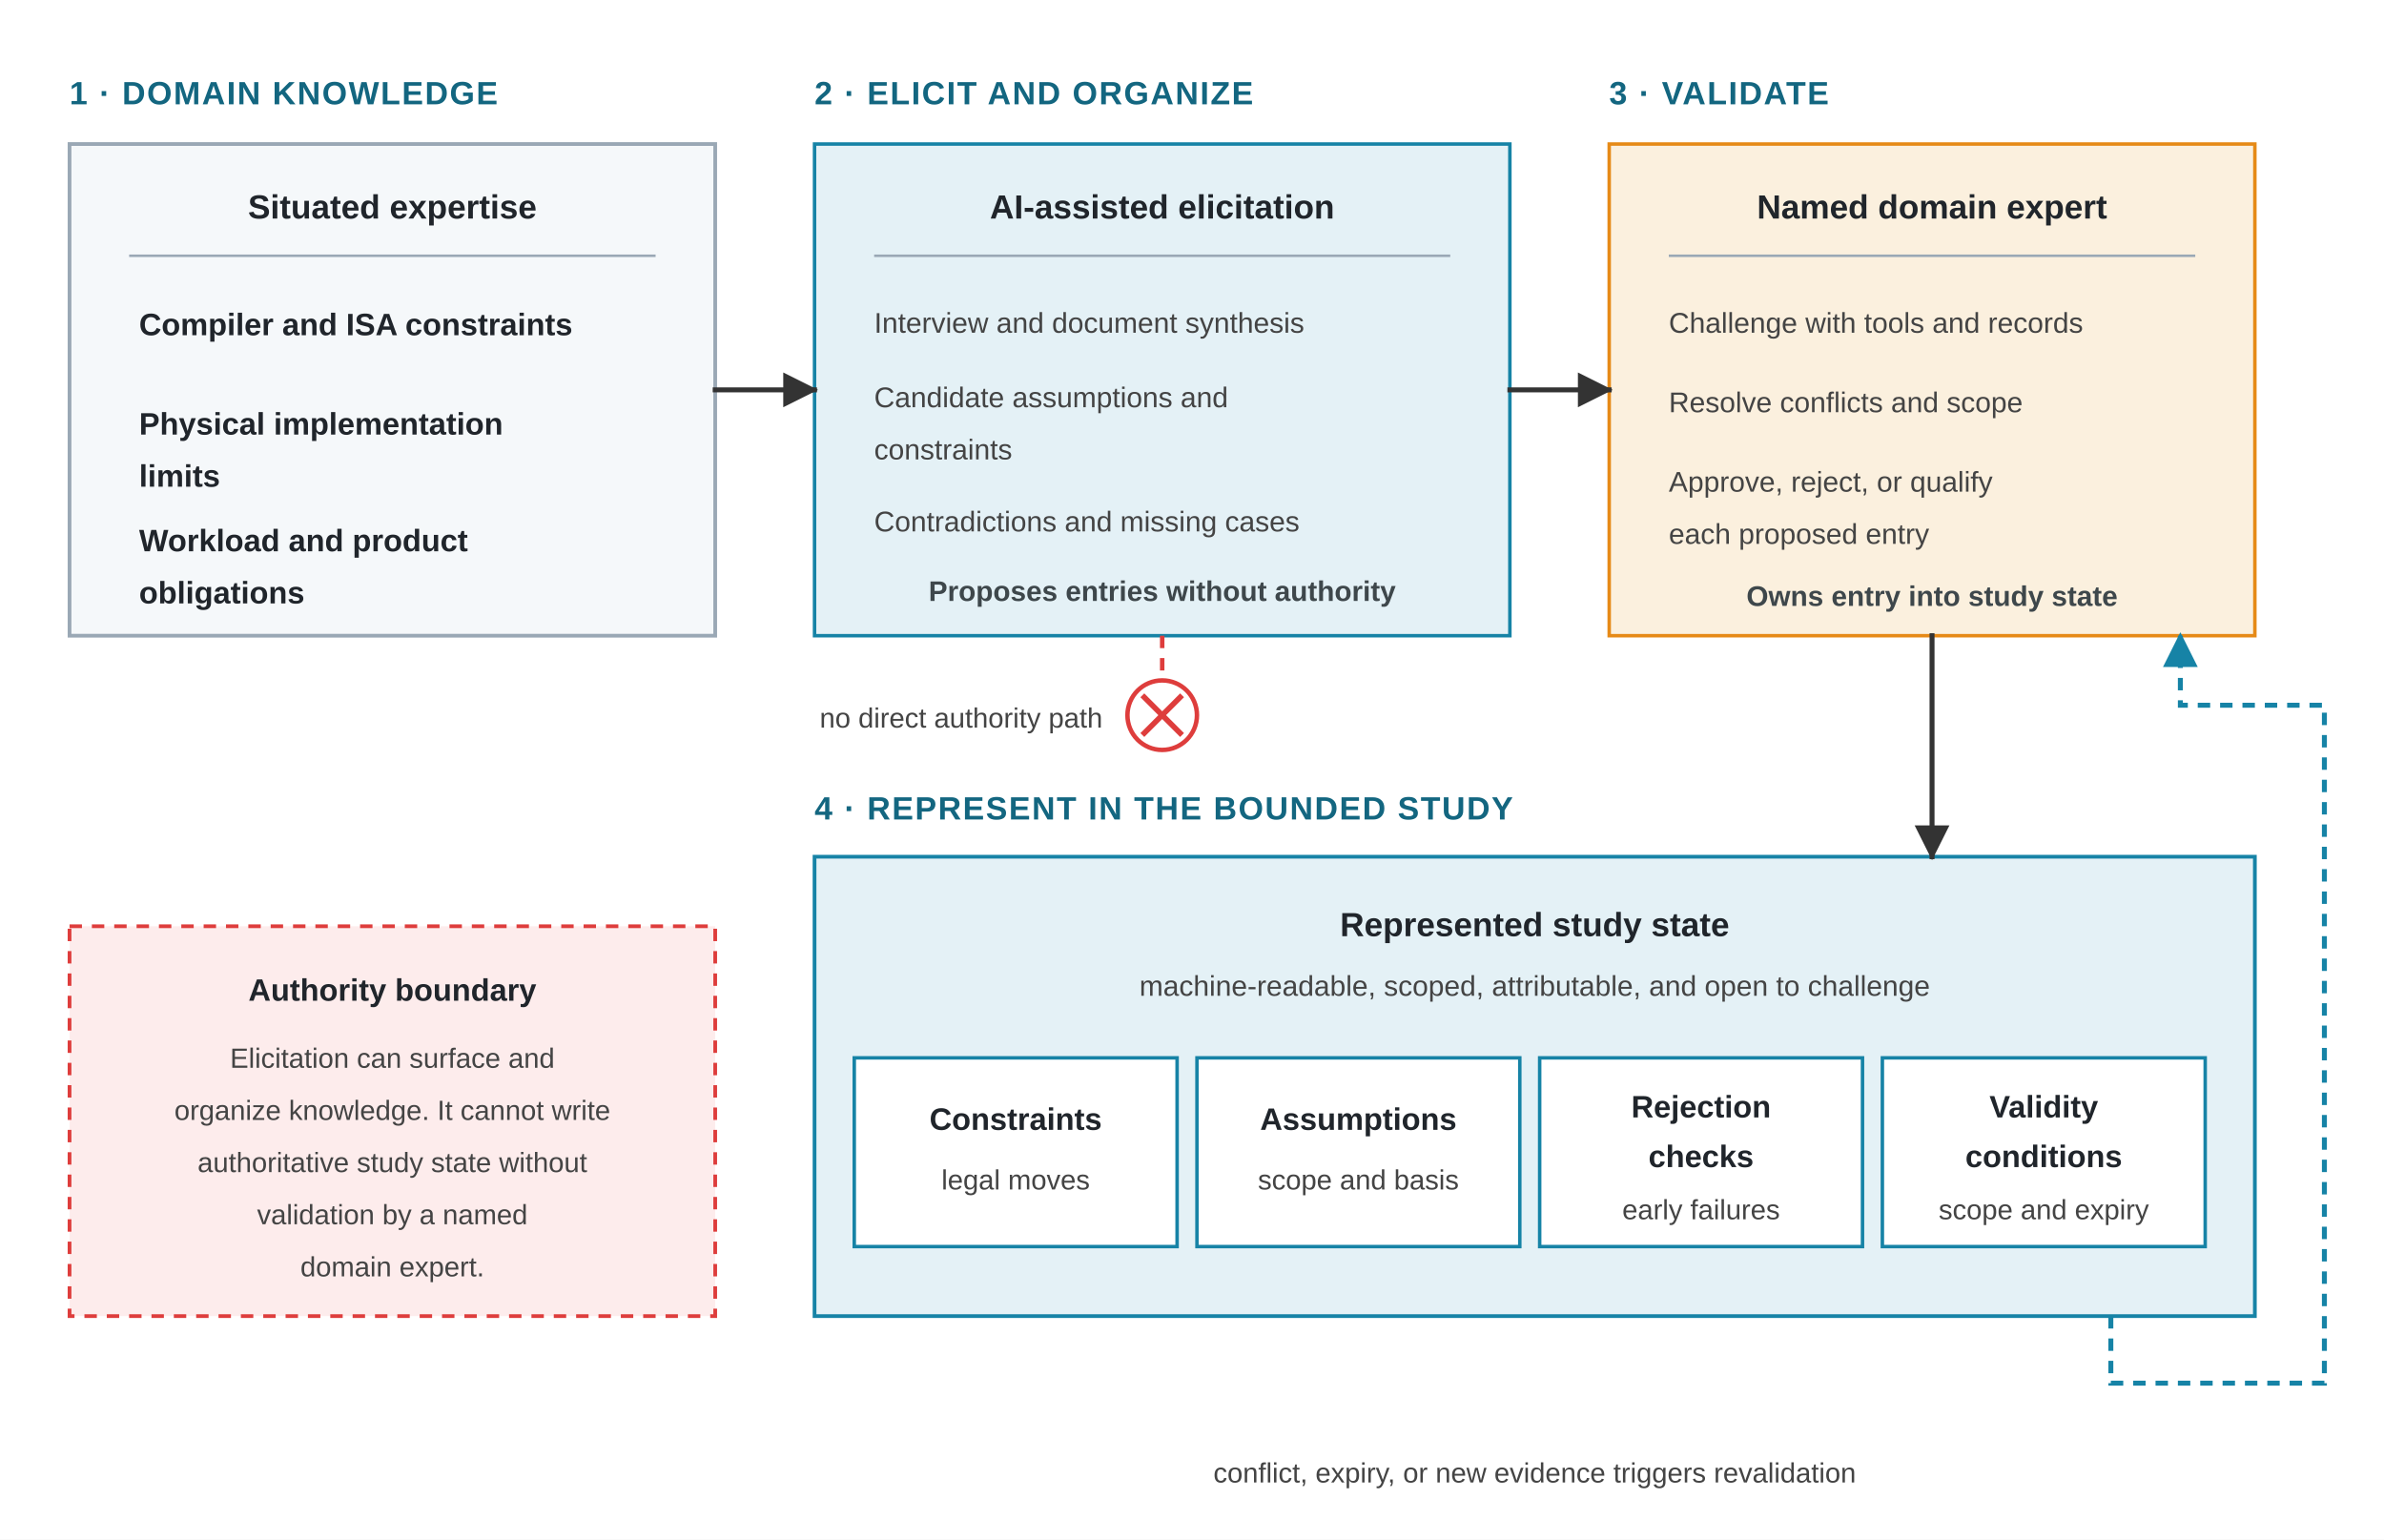
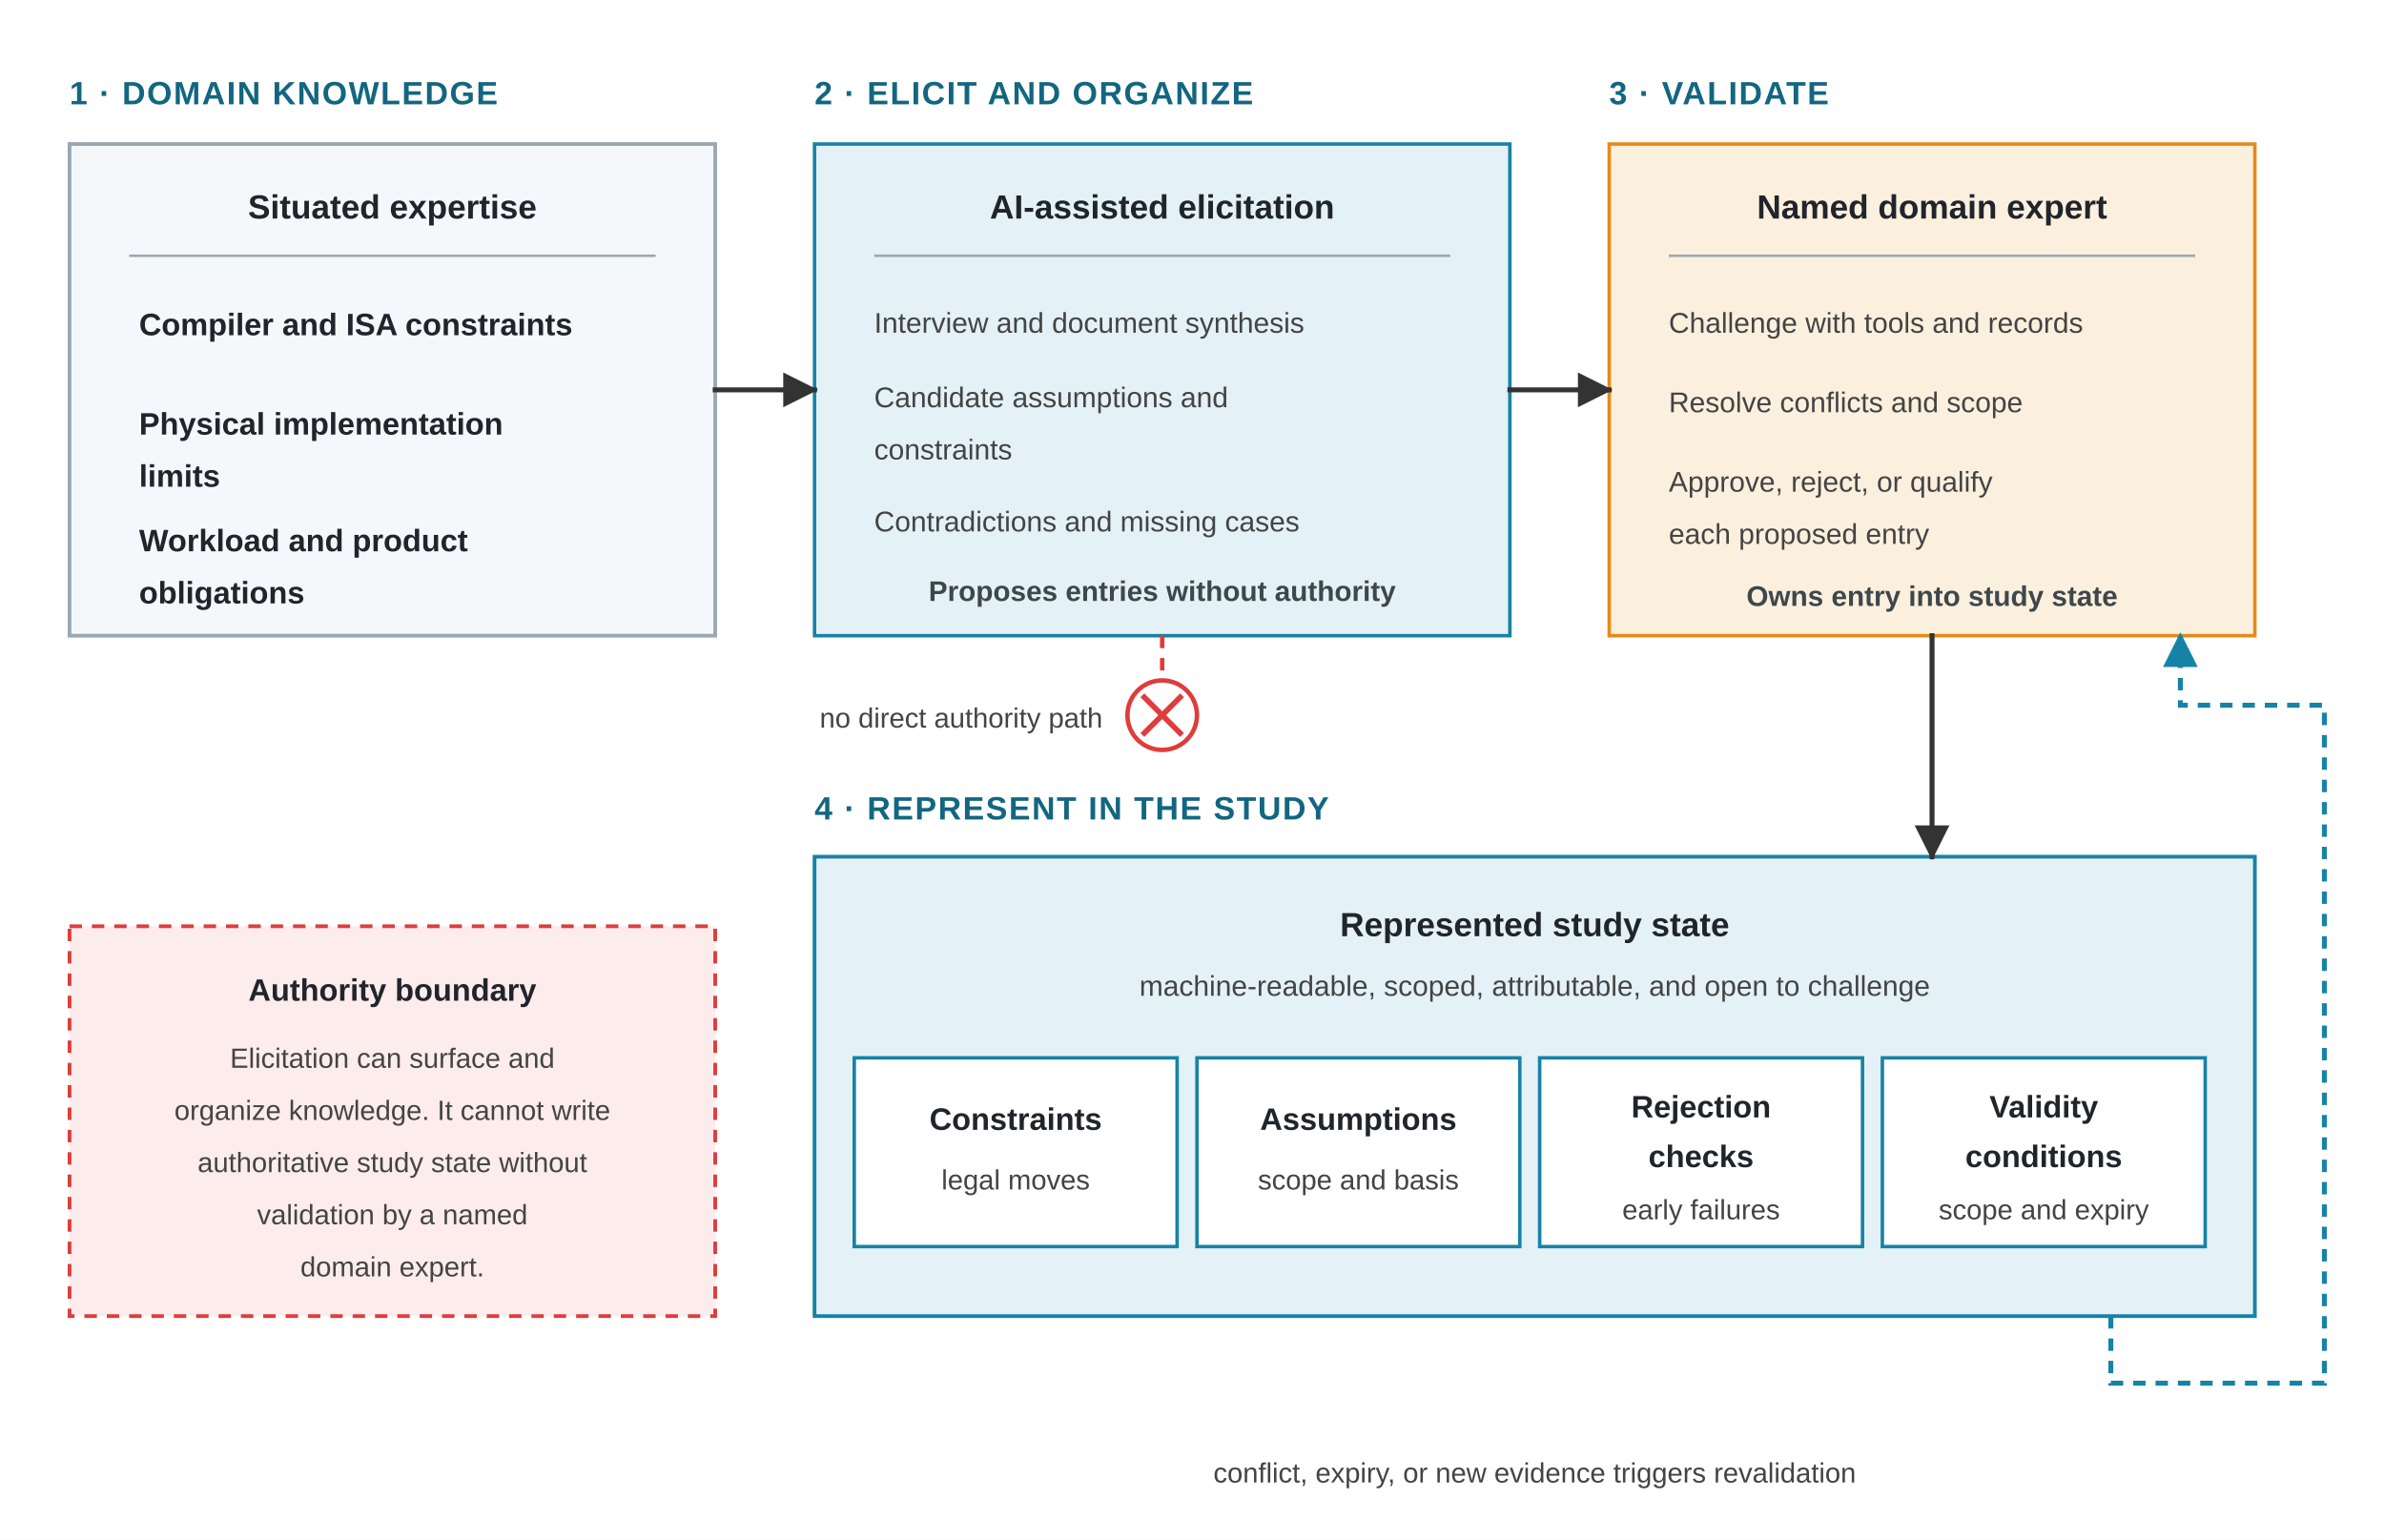
<svg xmlns="http://www.w3.org/2000/svg" viewBox="0 0 960 620" role="img" aria-labelledby="tacit-title tacit-desc">
  <defs>
    <marker id="arrow" viewBox="0 0 10 10" refX="9" refY="5" markerWidth="7" markerHeight="7" orient="auto">
      <path d="M 0 0 L 10 5 L 0 10 z" fill="#333333" />
    </marker>
    <marker id="arrow-teal" viewBox="0 0 10 10" refX="9" refY="5" markerWidth="7" markerHeight="7" orient="auto">
      <path d="M 0 0 L 10 5 L 0 10 z" fill="#1683A6" />
    </marker>
    <style>
      .font { font-family: Arial, Helvetica, sans-serif; }
      .source { fill: #F5F8FA; stroke: #9AA8B5; stroke-width: 1.5; }
      .assist { fill: #E4F1F6; stroke: #1683A6; stroke-width: 1.4; }
      .validate { fill: #FBF0DE; stroke: #E68A17; stroke-width: 1.4; }
      .state-panel { fill: #E4F1F6; stroke: #1683A6; stroke-width: 1.5; }
      .state { fill: #FFFFFF; stroke: #1683A6; stroke-width: 1.4; }
      .warning { fill: #FDECEC; stroke: #DE3D3C; stroke-width: 1.5; stroke-dasharray: 5 4; }
      .stage { font-size: 13px; font-weight: 700; fill: #136680; letter-spacing: 0.6px; }
      .heading { font-size: 13.5px; font-weight: 700; fill: #20252B; }
      .label { font-size: 12.5px; font-weight: 700; fill: #20252B; }
      .body { font-size: 11.5px; fill: #444444; }
      .small { font-size: 11.2px; fill: #444444; }
      .note { font-size: 11.4px; font-weight: 700; fill: #3E474B; }
      .arrow { stroke: #333333; stroke-width: 2; fill: none; stroke-linecap: square; marker-end: url(#arrow); }
      .revalidate { stroke: #1683A6; stroke-width: 2; fill: none; stroke-dasharray: 5 4; marker-end: url(#arrow-teal); }
      .blocked { stroke: #DE3D3C; stroke-width: 1.8; fill: none; stroke-dasharray: 5 4; }
      .divider { stroke: #9AA8B5; stroke-width: 1; }
    </style>
  </defs>
  <rect width="960" height="620" fill="#FFFFFF" />
  <g class="font">
    <text class="stage" x="28" y="42">1 · DOMAIN KNOWLEDGE</text>
    <rect class="source" x="28" y="58" width="260" height="198" />
    <text class="heading" x="158" y="88" text-anchor="middle">Situated expertise</text>
    <line class="divider" x1="52" y1="103" x2="264" y2="103" />
    <text class="label" x="56" y="135">Compiler and ISA constraints</text>
    <text class="label" x="56" y="175">Physical implementation</text>
    <text class="label" x="56" y="196">limits</text>
    <text class="label" x="56" y="222">Workload and product</text>
    <text class="label" x="56" y="243">obligations</text>
    <text class="stage" x="328" y="42">2 · ELICIT AND ORGANIZE</text>
    <rect class="assist" x="328" y="58" width="280" height="198" />
    <text class="heading" x="468" y="88" text-anchor="middle">AI-assisted elicitation</text>
    <line class="divider" x1="352" y1="103" x2="584" y2="103" />
    <text class="body" x="352" y="134">Interview and document synthesis</text>
    <text class="body" x="352" y="164">Candidate assumptions and</text>
    <text class="body" x="352" y="185">constraints</text>
    <text class="body" x="352" y="214">Contradictions and missing cases</text>
    <text class="note" x="468" y="242" text-anchor="middle">Proposes entries without authority</text>
    <text class="stage" x="648" y="42">3 · VALIDATE</text>
    <rect class="validate" x="648" y="58" width="260" height="198" />
    <text class="heading" x="778" y="88" text-anchor="middle">Named domain expert</text>
    <line class="divider" x1="672" y1="103" x2="884" y2="103" />
    <text class="body" x="672" y="134">Challenge with tools and records</text>
    <text class="body" x="672" y="166">Resolve conflicts and scope</text>
    <text class="body" x="672" y="198">Approve, reject, or qualify</text>
    <text class="body" x="672" y="219">each proposed entry</text>
    <text class="note" x="778" y="244" text-anchor="middle">Owns entry into study state</text>
    <path class="arrow" d="M 288 157 L 328 157" />
    <path class="arrow" d="M 608 157 L 648 157" />
-     <text class="stage" x="328" y="330">4 · REPRESENT IN THE BOUNDED STUDY</text>
+     <text class="stage" x="328" y="330">4 · REPRESENT IN THE STUDY</text>
    <rect class="state-panel" x="328" y="345" width="580" height="185" />
    <text class="heading" x="618" y="377" text-anchor="middle">Represented study state</text>
    <text class="body" x="618" y="401" text-anchor="middle">machine-readable, scoped, attributable, and open to challenge</text>
    <rect class="state" x="344" y="426" width="130" height="76" />
    <text class="label" x="409" y="455" text-anchor="middle">Constraints</text>
    <text class="small" x="409" y="479" text-anchor="middle">legal moves</text>
    <rect class="state" x="482" y="426" width="130" height="76" />
    <text class="label" x="547" y="455" text-anchor="middle">Assumptions</text>
    <text class="small" x="547" y="479" text-anchor="middle">scope and basis</text>
    <rect class="state" x="620" y="426" width="130" height="76" />
    <text class="label" x="685" y="450" text-anchor="middle">Rejection</text>
    <text class="label" x="685" y="470" text-anchor="middle">checks</text>
    <text class="small" x="685" y="491" text-anchor="middle">early failures</text>
    <rect class="state" x="758" y="426" width="130" height="76" />
    <text class="label" x="823" y="450" text-anchor="middle">Validity</text>
    <text class="label" x="823" y="470" text-anchor="middle">conditions</text>
    <text class="small" x="823" y="491" text-anchor="middle">scope and expiry</text>
    <path class="arrow" d="M 778 256 L 778 345" />
    <path class="blocked" d="M 468 256 L 468 274" />
    <circle cx="468" cy="288" r="14" fill="#FFFFFF" stroke="#DE3D3C" stroke-width="1.8" />
    <path d="M 460 280 L 476 296 M 476 280 L 460 296" stroke="#DE3D3C" stroke-width="2.2" />
    <text class="small" x="444" y="293" text-anchor="end" fill="#C62A2A">no direct authority path</text>
    <path class="revalidate" d="M 850 530 L 850 557 L 936 557 L 936 284 L 878 284 L 878 256" />
    <text class="small" x="618" y="597" text-anchor="middle" fill="#136680">conflict, expiry, or new evidence triggers revalidation</text>
    <rect class="warning" x="28" y="373" width="260" height="157" />
    <text class="label" x="158" y="403" text-anchor="middle" fill="#C62A2A">Authority boundary</text>
    <text class="small" x="158" y="430" text-anchor="middle">Elicitation can surface and</text>
    <text class="small" x="158" y="451" text-anchor="middle">organize knowledge. It cannot write</text>
    <text class="small" x="158" y="472" text-anchor="middle">authoritative study state without</text>
    <text class="small" x="158" y="493" text-anchor="middle">validation by a named</text>
    <text class="small" x="158" y="514" text-anchor="middle">domain expert.</text>
  </g>
</svg>
